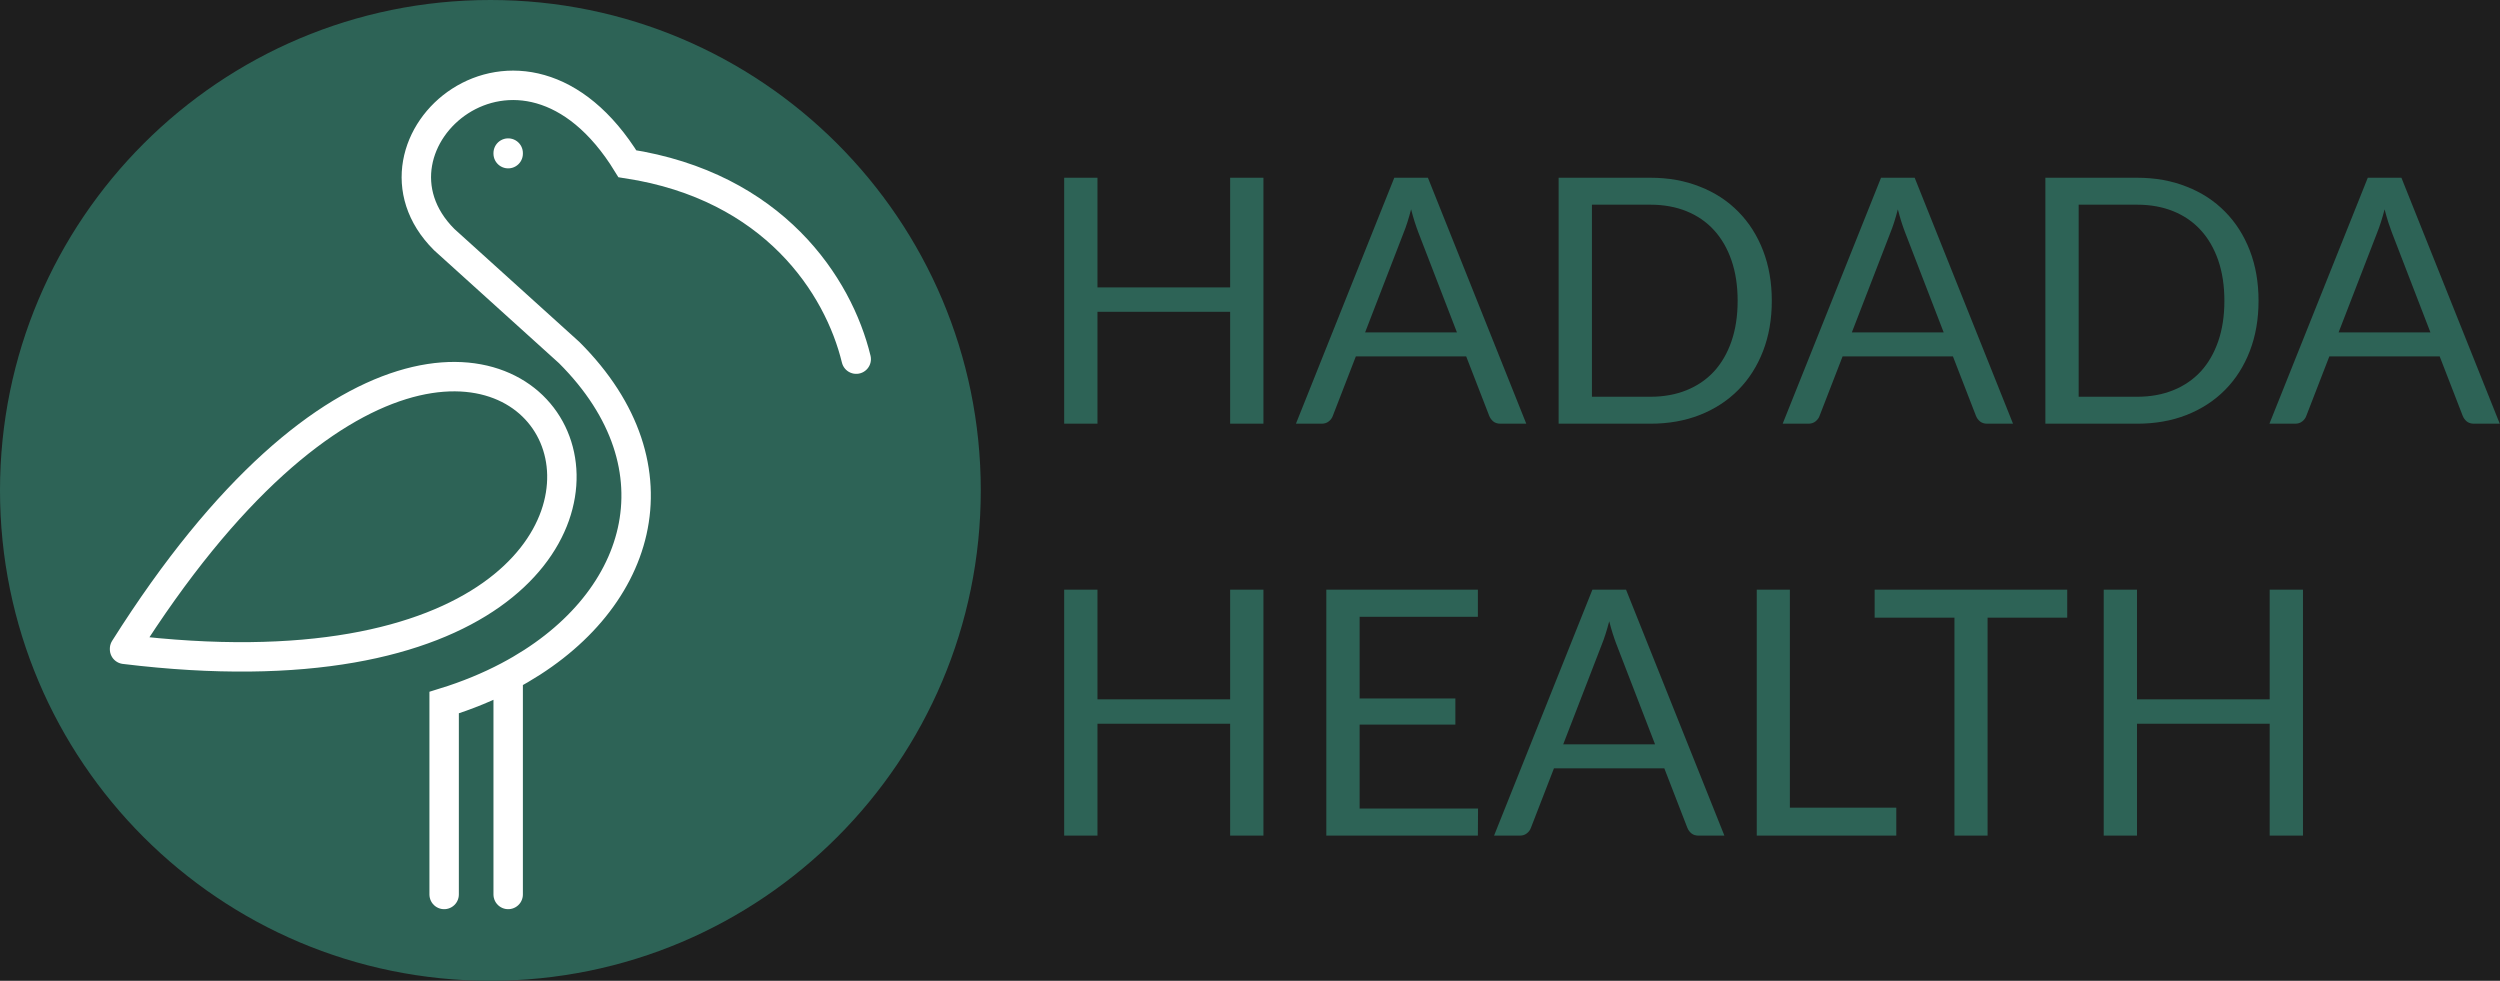
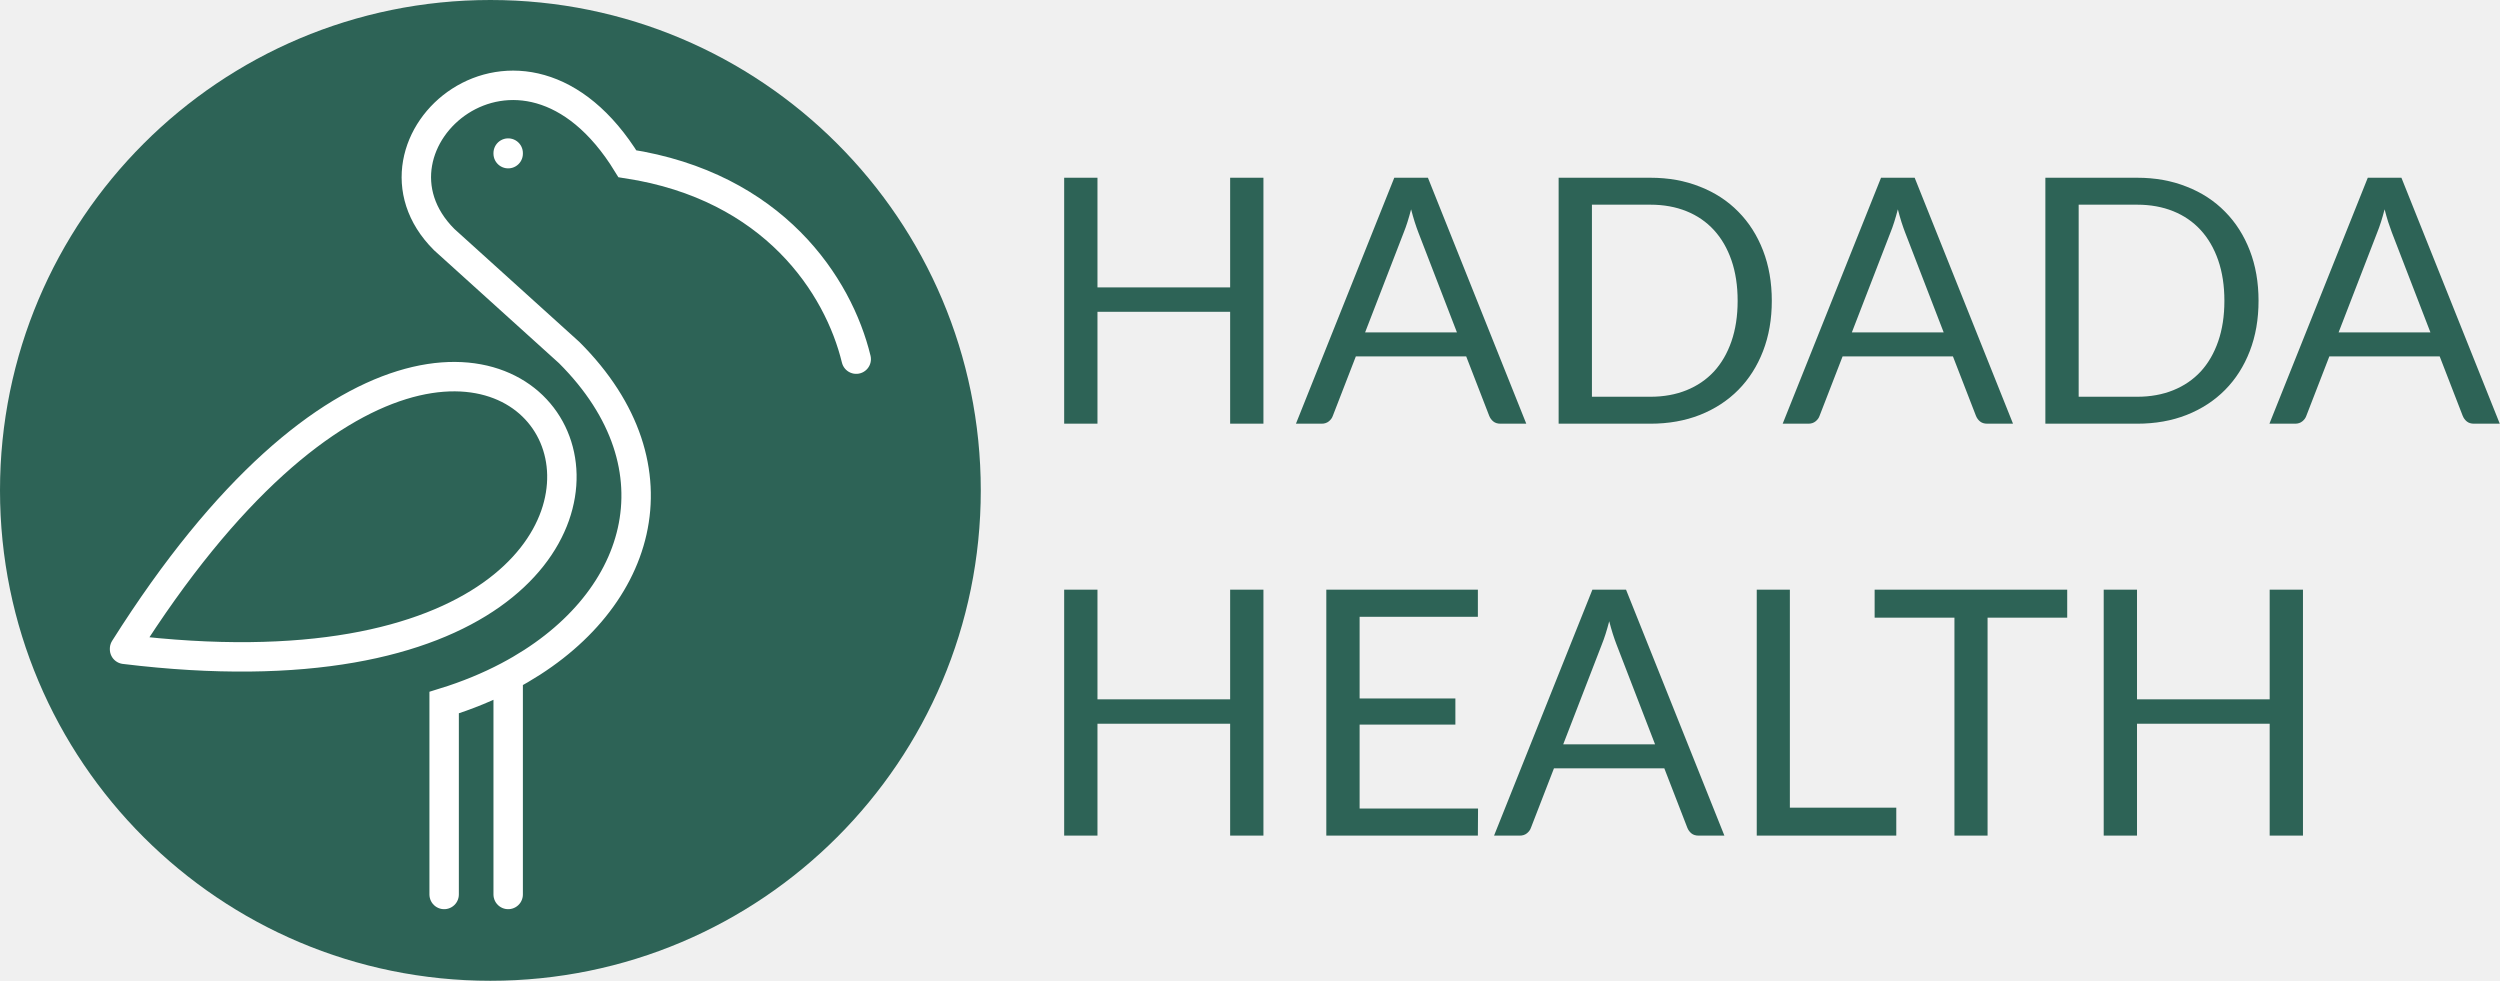
- <svg xmlns="http://www.w3.org/2000/svg" width="2549" height="1000" viewBox="0 0 2549 1000" fill="none">
-   <rect width="2549" height="1000" fill="#1E1E1E" />
-   <circle cx="500" cy="500" r="500" fill="#2D6356" />
-   <path d="M873 366.183C854.864 291.315 788.969 189.88 639.648 166.937C531.436 -9.367 355.515 147.012 452.846 244.22C502.66 289.256 530.589 314.506 580.404 359.542C698.079 477.069 654.539 617.598 518.136 689.574M452.846 912V716.376C476.438 709.084 498.272 700.056 518.136 689.574M518.136 689.574V912M127 661.431C548.363 -6.348 873 753.206 127 662.035M518.136 156.068V156.672" stroke="white" stroke-width="30" stroke-linecap="round" />
-   <path d="M1288.2 181.225V432H1254.25V317.9H1118.98V432H1085.03V181.225H1118.98V293.05H1254.25V181.225H1288.2ZM1485.49 338.9L1446.11 236.875C1444.94 233.842 1443.72 230.342 1442.44 226.375C1441.15 222.292 1439.93 217.975 1438.76 213.425C1436.31 222.875 1433.8 230.75 1431.24 237.05L1391.86 338.9H1485.49ZM1556.19 432H1529.94C1526.9 432 1524.45 431.242 1522.59 429.725C1520.72 428.208 1519.32 426.283 1518.39 423.95L1494.94 363.4H1382.41L1358.96 423.95C1358.26 426.05 1356.92 427.917 1354.94 429.55C1352.95 431.183 1350.5 432 1347.59 432H1321.34L1421.61 181.225H1455.91L1556.19 432ZM1806.53 306.7C1806.53 325.483 1803.55 342.575 1797.6 357.975C1791.65 373.375 1783.25 386.558 1772.4 397.525C1761.55 408.492 1748.48 417.008 1733.2 423.075C1718.03 429.025 1701.23 432 1682.8 432H1589.18V181.225H1682.8C1701.23 181.225 1718.03 184.258 1733.2 190.325C1748.48 196.275 1761.55 204.792 1772.4 215.875C1783.25 226.842 1791.65 240.025 1797.6 255.425C1803.55 270.825 1806.53 287.917 1806.53 306.7ZM1771.7 306.7C1771.7 291.3 1769.6 277.533 1765.4 265.4C1761.2 253.267 1755.25 243 1747.55 234.6C1739.85 226.2 1730.52 219.783 1719.55 215.35C1708.58 210.917 1696.33 208.7 1682.8 208.7H1623.13V404.525H1682.8C1696.33 404.525 1708.58 402.308 1719.55 397.875C1730.52 393.442 1739.85 387.083 1747.55 378.8C1755.25 370.4 1761.2 360.133 1765.4 348C1769.6 335.867 1771.7 322.1 1771.7 306.7ZM1981.77 338.9L1942.4 236.875C1941.23 233.842 1940.01 230.342 1938.72 226.375C1937.44 222.292 1936.22 217.975 1935.05 213.425C1932.6 222.875 1930.09 230.75 1927.52 237.05L1888.15 338.9H1981.77ZM2052.47 432H2026.22C2023.19 432 2020.74 431.242 2018.87 429.725C2017.01 428.208 2015.61 426.283 2014.67 423.95L1991.22 363.4H1878.7L1855.25 423.95C1854.55 426.05 1853.21 427.917 1851.22 429.55C1849.24 431.183 1846.79 432 1843.87 432H1817.62L1917.9 181.225H1952.2L2052.47 432ZM2302.81 306.7C2302.81 325.483 2299.84 342.575 2293.89 357.975C2287.94 373.375 2279.54 386.558 2268.69 397.525C2257.84 408.492 2244.77 417.008 2229.49 423.075C2214.32 429.025 2197.52 432 2179.09 432H2085.46V181.225H2179.09C2197.52 181.225 2214.32 184.258 2229.49 190.325C2244.77 196.275 2257.84 204.792 2268.69 215.875C2279.54 226.842 2287.94 240.025 2293.89 255.425C2299.84 270.825 2302.81 287.917 2302.81 306.7ZM2267.99 306.7C2267.99 291.3 2265.89 277.533 2261.69 265.4C2257.49 253.267 2251.54 243 2243.84 234.6C2236.14 226.2 2226.81 219.783 2215.84 215.35C2204.87 210.917 2192.62 208.7 2179.09 208.7H2119.41V404.525H2179.09C2192.62 404.525 2204.87 402.308 2215.84 397.875C2226.81 393.442 2236.14 387.083 2243.84 378.8C2251.54 370.4 2257.49 360.133 2261.69 348C2265.89 335.867 2267.99 322.1 2267.99 306.7ZM2478.06 338.9L2438.69 236.875C2437.52 233.842 2436.3 230.342 2435.01 226.375C2433.73 222.292 2432.5 217.975 2431.34 213.425C2428.89 222.875 2426.38 230.75 2423.81 237.05L2384.44 338.9H2478.06ZM2548.76 432H2522.51C2519.48 432 2517.03 431.242 2515.16 429.725C2513.3 428.208 2511.9 426.283 2510.96 423.95L2487.51 363.4H2374.99L2351.54 423.95C2350.84 426.05 2349.5 427.917 2347.51 429.55C2345.53 431.183 2343.08 432 2340.16 432H2313.91L2414.19 181.225H2448.49L2548.76 432ZM1288.2 601.225V852H1254.25V737.9H1118.98V852H1085.03V601.225H1118.98V713.05H1254.25V601.225H1288.2ZM1507.01 824.35L1506.84 852H1352.31V601.225H1506.84V628.875H1386.26V712.175H1483.91V738.775H1386.26V824.35H1507.01ZM1687.49 758.9L1648.11 656.875C1646.95 653.842 1645.72 650.342 1644.44 646.375C1643.15 642.292 1641.93 637.975 1640.76 633.425C1638.31 642.875 1635.8 650.75 1633.24 657.05L1593.86 758.9H1687.49ZM1758.19 852H1731.94C1728.9 852 1726.45 851.242 1724.59 849.725C1722.72 848.208 1721.32 846.283 1720.39 843.95L1696.94 783.4H1584.41L1560.96 843.95C1560.26 846.05 1558.92 847.917 1556.94 849.55C1554.95 851.183 1552.5 852 1549.59 852H1523.34L1623.61 601.225H1657.91L1758.19 852ZM1933.45 823.475V852H1791.18V601.225H1824.95V823.475H1933.45ZM2107.73 629.75H2026.53V852H1992.75V629.75H1911.38V601.225H2107.73V629.75ZM2348.11 601.225V852H2314.16V737.9H2178.89V852H2144.94V601.225H2178.89V713.05H2314.16V601.225H2348.11Z" fill="#2D6356" />
+ <svg xmlns="http://www.w3.org/2000/svg" width="2549" height="1000" viewBox="0 0 2549 1000" fill="none" version="1.1" id="svg2">
+   <defs id="defs2" />
+   <circle cx="500" cy="500" r="500" fill="#2D6356" id="circle1" />
+   <path d="M873 366.183C854.864 291.315 788.969 189.88 639.648 166.937C531.436 -9.367 355.515 147.012 452.846 244.22C502.66 289.256 530.589 314.506 580.404 359.542C698.079 477.069 654.539 617.598 518.136 689.574M452.846 912V716.376C476.438 709.084 498.272 700.056 518.136 689.574M518.136 689.574V912M127 661.431C548.363 -6.348 873 753.206 127 662.035M518.136 156.068V156.672" stroke="white" stroke-width="30" stroke-linecap="round" id="path1" />
+   <path d="M1288.2 181.225V432H1254.25V317.9H1118.98V432H1085.03V181.225H1118.98V293.05H1254.25V181.225H1288.2ZM1485.49 338.9L1446.11 236.875C1444.94 233.842 1443.72 230.342 1442.44 226.375C1441.15 222.292 1439.93 217.975 1438.76 213.425C1436.31 222.875 1433.8 230.75 1431.24 237.05L1391.86 338.9H1485.49ZM1556.19 432H1529.94C1526.9 432 1524.45 431.242 1522.59 429.725C1520.72 428.208 1519.32 426.283 1518.39 423.95L1494.94 363.4H1382.41L1358.96 423.95C1358.26 426.05 1356.92 427.917 1354.94 429.55C1352.95 431.183 1350.5 432 1347.59 432H1321.34L1421.61 181.225H1455.91L1556.19 432ZM1806.53 306.7C1806.53 325.483 1803.55 342.575 1797.6 357.975C1791.65 373.375 1783.25 386.558 1772.4 397.525C1761.55 408.492 1748.48 417.008 1733.2 423.075C1718.03 429.025 1701.23 432 1682.8 432H1589.18V181.225H1682.8C1701.23 181.225 1718.03 184.258 1733.2 190.325C1748.48 196.275 1761.55 204.792 1772.4 215.875C1783.25 226.842 1791.65 240.025 1797.6 255.425C1803.55 270.825 1806.53 287.917 1806.53 306.7ZM1771.7 306.7C1771.7 291.3 1769.6 277.533 1765.4 265.4C1761.2 253.267 1755.25 243 1747.55 234.6C1739.85 226.2 1730.52 219.783 1719.55 215.35C1708.58 210.917 1696.33 208.7 1682.8 208.7H1623.13V404.525H1682.8C1696.33 404.525 1708.58 402.308 1719.55 397.875C1730.52 393.442 1739.85 387.083 1747.55 378.8C1755.25 370.4 1761.2 360.133 1765.4 348C1769.6 335.867 1771.7 322.1 1771.7 306.7ZM1981.77 338.9L1942.4 236.875C1941.23 233.842 1940.01 230.342 1938.72 226.375C1937.44 222.292 1936.22 217.975 1935.05 213.425C1932.6 222.875 1930.09 230.75 1927.52 237.05L1888.15 338.9H1981.77ZM2052.47 432H2026.22C2023.19 432 2020.74 431.242 2018.87 429.725C2017.01 428.208 2015.61 426.283 2014.67 423.95L1991.22 363.4H1878.7L1855.25 423.95C1854.55 426.05 1853.21 427.917 1851.22 429.55C1849.24 431.183 1846.79 432 1843.87 432H1817.62L1917.9 181.225H1952.2L2052.47 432ZM2302.81 306.7C2302.81 325.483 2299.84 342.575 2293.89 357.975C2287.94 373.375 2279.54 386.558 2268.69 397.525C2257.84 408.492 2244.77 417.008 2229.49 423.075C2214.32 429.025 2197.52 432 2179.09 432H2085.46V181.225H2179.09C2197.52 181.225 2214.32 184.258 2229.49 190.325C2244.77 196.275 2257.84 204.792 2268.69 215.875C2279.54 226.842 2287.94 240.025 2293.89 255.425C2299.84 270.825 2302.81 287.917 2302.81 306.7ZM2267.99 306.7C2267.99 291.3 2265.89 277.533 2261.69 265.4C2257.49 253.267 2251.54 243 2243.84 234.6C2236.14 226.2 2226.81 219.783 2215.84 215.35C2204.87 210.917 2192.62 208.7 2179.09 208.7H2119.41V404.525H2179.09C2192.62 404.525 2204.87 402.308 2215.84 397.875C2226.81 393.442 2236.14 387.083 2243.84 378.8C2251.54 370.4 2257.49 360.133 2261.69 348C2265.89 335.867 2267.99 322.1 2267.99 306.7ZM2478.06 338.9L2438.69 236.875C2437.52 233.842 2436.3 230.342 2435.01 226.375C2433.73 222.292 2432.5 217.975 2431.34 213.425C2428.89 222.875 2426.38 230.75 2423.81 237.05L2384.44 338.9H2478.06ZM2548.76 432H2522.51C2519.48 432 2517.03 431.242 2515.16 429.725C2513.3 428.208 2511.9 426.283 2510.96 423.95L2487.51 363.4H2374.99L2351.54 423.95C2350.84 426.05 2349.5 427.917 2347.51 429.55C2345.53 431.183 2343.08 432 2340.16 432H2313.91L2414.19 181.225H2448.49L2548.76 432ZM1288.2 601.225V852H1254.25V737.9H1118.98V852H1085.03V601.225H1118.98V713.05H1254.25V601.225H1288.2ZM1507.01 824.35L1506.84 852H1352.31V601.225H1506.84V628.875H1386.26V712.175H1483.91V738.775H1386.26V824.35H1507.01ZM1687.49 758.9L1648.11 656.875C1646.95 653.842 1645.72 650.342 1644.44 646.375C1643.15 642.292 1641.93 637.975 1640.76 633.425C1638.31 642.875 1635.8 650.75 1633.24 657.05L1593.86 758.9H1687.49ZM1758.19 852H1731.94C1728.9 852 1726.45 851.242 1724.59 849.725C1722.72 848.208 1721.32 846.283 1720.39 843.95L1696.94 783.4H1584.41L1560.96 843.95C1560.26 846.05 1558.92 847.917 1556.94 849.55C1554.95 851.183 1552.5 852 1549.59 852H1523.34L1623.61 601.225H1657.91L1758.19 852ZM1933.45 823.475V852H1791.18V601.225H1824.95V823.475H1933.45ZM2107.73 629.75H2026.53V852H1992.75V629.75H1911.38V601.225H2107.73V629.75ZM2348.11 601.225V852H2314.16V737.9H2178.89V852H2144.94V601.225H2178.89V713.05H2314.16V601.225H2348.11Z" fill="#2D6356" id="path2" />
</svg>
